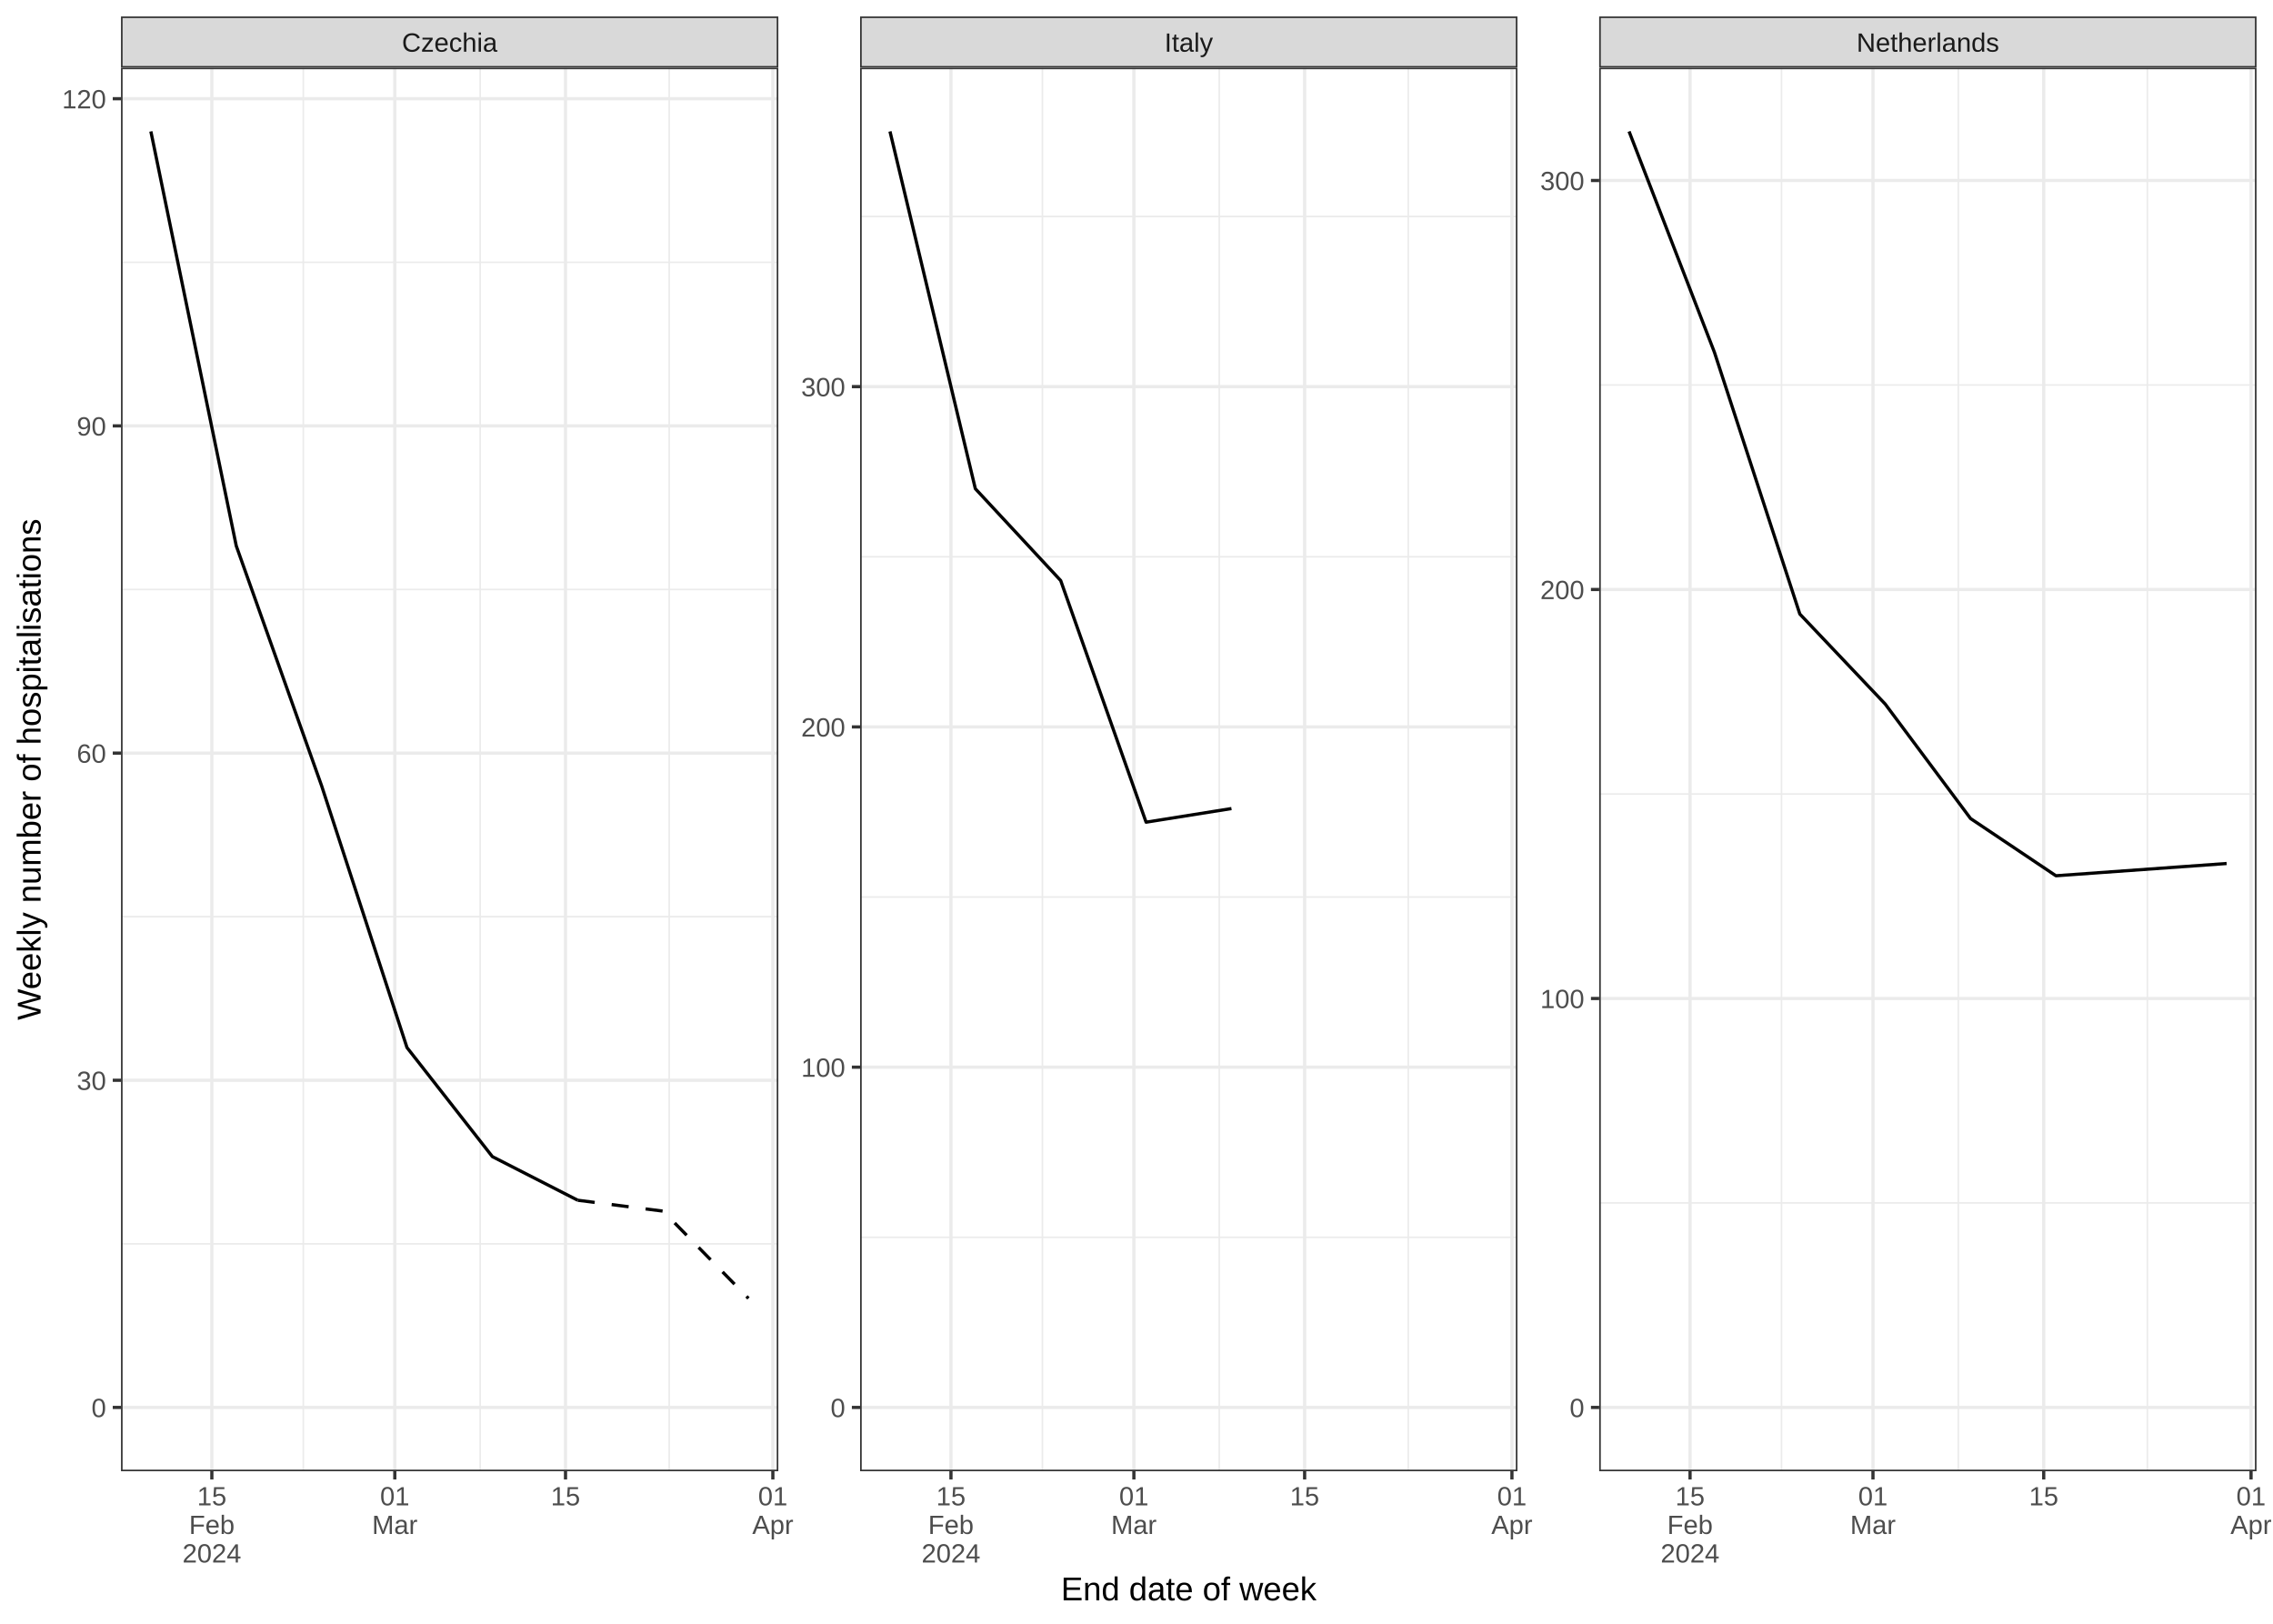
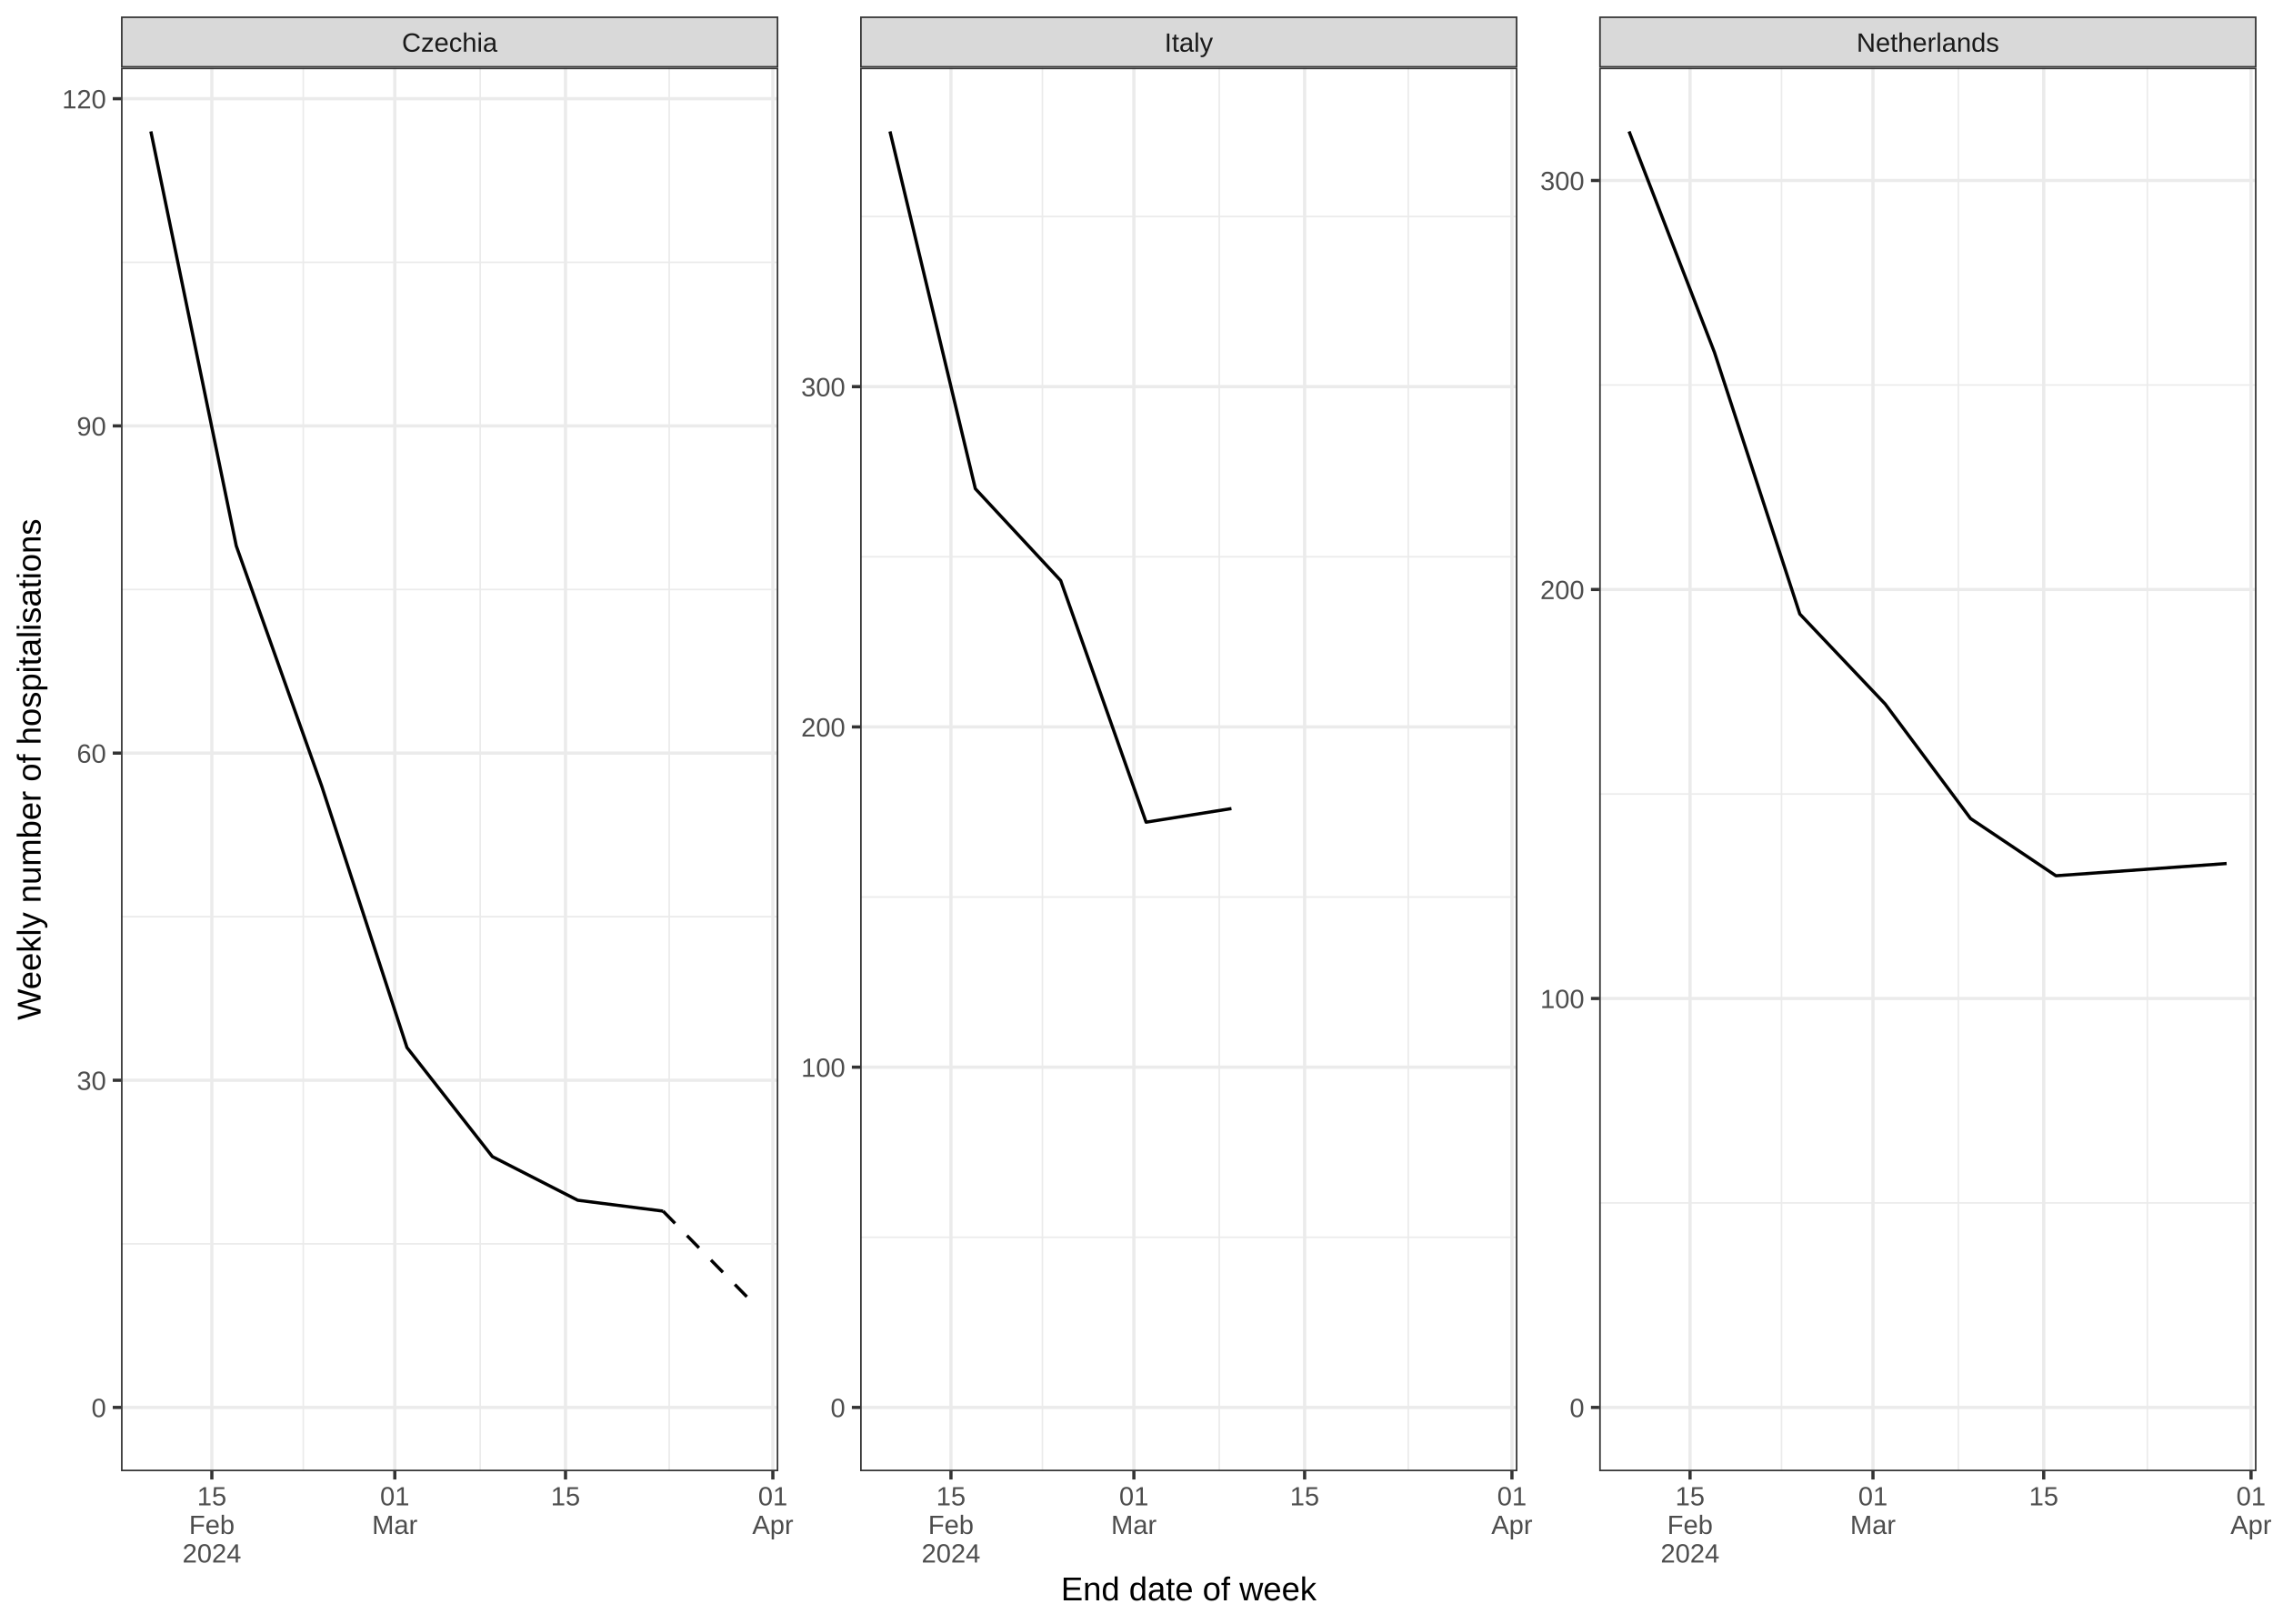
<svg xmlns="http://www.w3.org/2000/svg" class="svglite" width="756.00pt" height="540.00pt" viewBox="0 0 756.00 540.00">
  <defs>
    <style type="text/css">
    .svglite line, .svglite polyline, .svglite polygon, .svglite path, .svglite rect, .svglite circle {
      fill: none;
      stroke: #000000;
      stroke-linecap: round;
      stroke-linejoin: round;
      stroke-miterlimit: 10.00;
    }
    .svglite text {
      white-space: pre;
    }
  </style>
  </defs>
  <rect width="100%" height="100%" style="stroke: none; fill: #FFFFFF;" />
  <defs>
    <clipPath id="cpMC4wMHw3NTYuMDB8MC4wMHw1NDAuMDA=">
      <rect x="0.00" y="0.00" width="756.00" height="540.00" />
    </clipPath>
  </defs>
  <g clip-path="url(#cpMC4wMHw3NTYuMDB8MC4wMHw1NDAuMDA=)">
    <rect x="0" y="0.00" width="756.00" height="540.00" style="stroke-width: 1.07; stroke: #FFFFFF; fill: #FFFFFF;" />
  </g>
  <defs>
    <clipPath id="cpNDAuMjR8MjU4Ljg3fDIyLjQ5fDQ4OS4yOQ==">
      <rect x="40.24" y="22.49" width="218.63" height="466.80" />
    </clipPath>
  </defs>
  <g clip-path="url(#cpNDAuMjR8MjU4Ljg3fDIyLjQ5fDQ4OS4yOQ==)">
    <rect x="40.24" y="22.49" width="218.63" height="466.80" style="stroke-width: 1.07; stroke: none; fill: #FFFFFF;" />
    <polyline points="40.24,413.66 258.87,413.66 " style="stroke-width: 0.53; stroke: #EBEBEB; stroke-linecap: butt;" />
    <polyline points="40.24,304.85 258.87,304.85 " style="stroke-width: 0.53; stroke: #EBEBEB; stroke-linecap: butt;" />
    <polyline points="40.24,196.04 258.87,196.04 " style="stroke-width: 0.53; stroke: #EBEBEB; stroke-linecap: butt;" />
    <polyline points="40.24,87.23 258.87,87.23 " style="stroke-width: 0.53; stroke: #EBEBEB; stroke-linecap: butt;" />
    <polyline points="100.88,489.29 100.88,22.49 " style="stroke-width: 0.53; stroke: #EBEBEB; stroke-linecap: butt;" />
    <polyline points="159.70,489.29 159.70,22.49 " style="stroke-width: 0.53; stroke: #EBEBEB; stroke-linecap: butt;" />
    <polyline points="222.57,489.29 222.57,22.49 " style="stroke-width: 0.53; stroke: #EBEBEB; stroke-linecap: butt;" />
    <polyline points="40.24,468.07 258.87,468.07 " style="stroke-width: 1.07; stroke: #EBEBEB; stroke-linecap: butt;" />
    <polyline points="40.24,359.26 258.87,359.26 " style="stroke-width: 1.07; stroke: #EBEBEB; stroke-linecap: butt;" />
    <polyline points="40.24,250.45 258.87,250.45 " style="stroke-width: 1.07; stroke: #EBEBEB; stroke-linecap: butt;" />
    <polyline points="40.24,141.64 258.87,141.64 " style="stroke-width: 1.07; stroke: #EBEBEB; stroke-linecap: butt;" />
    <polyline points="40.24,32.83 258.87,32.83 " style="stroke-width: 1.07; stroke: #EBEBEB; stroke-linecap: butt;" />
    <polyline points="70.46,489.29 70.46,22.49 " style="stroke-width: 1.07; stroke: #EBEBEB; stroke-linecap: butt;" />
    <polyline points="131.31,489.29 131.31,22.49 " style="stroke-width: 1.07; stroke: #EBEBEB; stroke-linecap: butt;" />
    <polyline points="188.09,489.29 188.09,22.49 " style="stroke-width: 1.07; stroke: #EBEBEB; stroke-linecap: butt;" />
    <polyline points="257.05,489.29 257.05,22.49 " style="stroke-width: 1.07; stroke: #EBEBEB; stroke-linecap: butt;" />
-     <polyline points="50.18,43.71 78.58,181.54 106.97,261.33 135.36,348.38 163.76,384.65 192.15,399.16 " style="stroke-width: 1.07; stroke-linecap: butt;" />
-     <polyline points="192.15,399.16 220.54,402.78 248.94,431.80 " style="stroke-width: 1.07; stroke-dasharray: 5.69,5.69; stroke-linecap: butt;" />
+     <polyline points="50.18,43.71 78.58,181.54 106.97,261.33 135.36,348.38 163.76,384.65 192.15,399.16 220.54,402.78 " style="stroke-width: 1.07; stroke-linecap: butt;" />
+     <polyline points="220.54,402.78 248.94,431.80 " style="stroke-width: 1.07; stroke-dasharray: 5.69,5.69; stroke-linecap: butt;" />
    <rect x="40.24" y="22.49" width="218.63" height="466.80" style="stroke-width: 1.07; stroke: #333333;" />
  </g>
  <g clip-path="url(#cpMC4wMHw3NTYuMDB8MC4wMHw1NDAuMDA=)">
</g>
  <defs>
    <clipPath id="cpMjg2LjA3fDUwNC43MHwyMi40OXw0ODkuMjk=">
      <rect x="286.07" y="22.49" width="218.63" height="466.80" />
    </clipPath>
  </defs>
  <g clip-path="url(#cpMjg2LjA3fDUwNC43MHwyMi40OXw0ODkuMjk=)">
    <rect x="286.07" y="22.49" width="218.63" height="466.80" style="stroke-width: 1.07; stroke: none; fill: #FFFFFF;" />
    <polyline points="286.07,411.49 504.70,411.49 " style="stroke-width: 0.53; stroke: #EBEBEB; stroke-linecap: butt;" />
    <polyline points="286.07,298.32 504.70,298.32 " style="stroke-width: 0.53; stroke: #EBEBEB; stroke-linecap: butt;" />
    <polyline points="286.07,185.16 504.70,185.16 " style="stroke-width: 0.53; stroke: #EBEBEB; stroke-linecap: butt;" />
    <polyline points="286.07,72.00 504.70,72.00 " style="stroke-width: 0.53; stroke: #EBEBEB; stroke-linecap: butt;" />
    <polyline points="346.71,489.29 346.71,22.49 " style="stroke-width: 0.53; stroke: #EBEBEB; stroke-linecap: butt;" />
    <polyline points="405.52,489.29 405.52,22.49 " style="stroke-width: 0.53; stroke: #EBEBEB; stroke-linecap: butt;" />
    <polyline points="468.39,489.29 468.39,22.49 " style="stroke-width: 0.53; stroke: #EBEBEB; stroke-linecap: butt;" />
    <polyline points="286.07,468.07 504.70,468.07 " style="stroke-width: 1.07; stroke: #EBEBEB; stroke-linecap: butt;" />
    <polyline points="286.07,354.91 504.70,354.91 " style="stroke-width: 1.07; stroke: #EBEBEB; stroke-linecap: butt;" />
    <polyline points="286.07,241.74 504.70,241.74 " style="stroke-width: 1.07; stroke: #EBEBEB; stroke-linecap: butt;" />
    <polyline points="286.07,128.58 504.70,128.58 " style="stroke-width: 1.07; stroke: #EBEBEB; stroke-linecap: butt;" />
    <polyline points="316.29,489.29 316.29,22.49 " style="stroke-width: 1.07; stroke: #EBEBEB; stroke-linecap: butt;" />
    <polyline points="377.13,489.29 377.13,22.49 " style="stroke-width: 1.07; stroke: #EBEBEB; stroke-linecap: butt;" />
    <polyline points="433.92,489.29 433.92,22.49 " style="stroke-width: 1.07; stroke: #EBEBEB; stroke-linecap: butt;" />
    <polyline points="502.87,489.29 502.87,22.49 " style="stroke-width: 1.07; stroke: #EBEBEB; stroke-linecap: butt;" />
    <polyline points="296.01,43.71 324.40,162.53 352.79,193.08 381.19,273.43 409.58,268.90 " style="stroke-width: 1.07; stroke-linecap: butt;" />
    <rect x="286.07" y="22.49" width="218.63" height="466.80" style="stroke-width: 1.07; stroke: #333333;" />
  </g>
  <g clip-path="url(#cpMC4wMHw3NTYuMDB8MC4wMHw1NDAuMDA=)">
</g>
  <defs>
    <clipPath id="cpNTMxLjg5fDc1MC41MnwyMi40OXw0ODkuMjk=">
      <rect x="531.89" y="22.49" width="218.63" height="466.80" />
    </clipPath>
  </defs>
  <g clip-path="url(#cpNTMxLjg5fDc1MC41MnwyMi40OXw0ODkuMjk=)">
    <rect x="531.89" y="22.49" width="218.63" height="466.80" style="stroke-width: 1.07; stroke: none; fill: #FFFFFF;" />
    <polyline points="531.89,400.06 750.52,400.06 " style="stroke-width: 0.53; stroke: #EBEBEB; stroke-linecap: butt;" />
    <polyline points="531.89,264.05 750.52,264.05 " style="stroke-width: 0.53; stroke: #EBEBEB; stroke-linecap: butt;" />
    <polyline points="531.89,128.04 750.52,128.04 " style="stroke-width: 0.53; stroke: #EBEBEB; stroke-linecap: butt;" />
    <polyline points="592.53,489.29 592.53,22.49 " style="stroke-width: 0.53; stroke: #EBEBEB; stroke-linecap: butt;" />
    <polyline points="651.35,489.29 651.35,22.49 " style="stroke-width: 0.53; stroke: #EBEBEB; stroke-linecap: butt;" />
    <polyline points="714.22,489.29 714.22,22.49 " style="stroke-width: 0.53; stroke: #EBEBEB; stroke-linecap: butt;" />
    <polyline points="531.89,468.07 750.52,468.07 " style="stroke-width: 1.07; stroke: #EBEBEB; stroke-linecap: butt;" />
    <polyline points="531.89,332.06 750.52,332.06 " style="stroke-width: 1.07; stroke: #EBEBEB; stroke-linecap: butt;" />
    <polyline points="531.89,196.04 750.52,196.04 " style="stroke-width: 1.07; stroke: #EBEBEB; stroke-linecap: butt;" />
    <polyline points="531.89,60.03 750.52,60.03 " style="stroke-width: 1.07; stroke: #EBEBEB; stroke-linecap: butt;" />
    <polyline points="562.11,489.29 562.11,22.49 " style="stroke-width: 1.07; stroke: #EBEBEB; stroke-linecap: butt;" />
    <polyline points="622.95,489.29 622.95,22.49 " style="stroke-width: 1.07; stroke: #EBEBEB; stroke-linecap: butt;" />
    <polyline points="679.74,489.29 679.74,22.49 " style="stroke-width: 1.07; stroke: #EBEBEB; stroke-linecap: butt;" />
    <polyline points="748.70,489.29 748.70,22.49 " style="stroke-width: 1.07; stroke: #EBEBEB; stroke-linecap: butt;" />
    <polyline points="541.83,43.71 570.22,117.16 598.62,204.20 627.01,234.13 655.40,272.21 683.80,291.25 740.58,287.17 " style="stroke-width: 1.07; stroke-linecap: butt;" />
    <rect x="531.89" y="22.49" width="218.63" height="466.80" style="stroke-width: 1.07; stroke: #333333;" />
  </g>
  <g clip-path="url(#cpMC4wMHw3NTYuMDB8MC4wMHw1NDAuMDA=)">
</g>
  <defs>
    <clipPath id="cpNDAuMjR8MjU4Ljg3fDUuNDh8MjIuNDk=">
      <rect x="40.24" y="5.48" width="218.63" height="17.01" />
    </clipPath>
  </defs>
  <g clip-path="url(#cpNDAuMjR8MjU4Ljg3fDUuNDh8MjIuNDk=)">
    <rect x="40.24" y="5.48" width="218.63" height="17.01" style="stroke-width: 1.07; stroke: #333333; fill: #D9D9D9;" />
    <text x="149.56" y="17.19" text-anchor="middle" style="font-size: 8.80px;fill: #1A1A1A; font-family: &quot;Liberation Sans&quot;;" textLength="34.42px" lengthAdjust="spacingAndGlyphs">Czechia</text>
  </g>
  <g clip-path="url(#cpMC4wMHw3NTYuMDB8MC4wMHw1NDAuMDA=)">
</g>
  <defs>
    <clipPath id="cpMjg2LjA3fDUwNC43MHw1LjQ4fDIyLjQ5">
      <rect x="286.07" y="5.48" width="218.63" height="17.01" />
    </clipPath>
  </defs>
  <g clip-path="url(#cpMjg2LjA3fDUwNC43MHw1LjQ4fDIyLjQ5)">
    <rect x="286.07" y="5.48" width="218.63" height="17.01" style="stroke-width: 1.07; stroke: #333333; fill: #D9D9D9;" />
    <text x="395.38" y="17.19" text-anchor="middle" style="font-size: 8.80px;fill: #1A1A1A; font-family: &quot;Liberation Sans&quot;;" textLength="19.09px" lengthAdjust="spacingAndGlyphs">Italy</text>
  </g>
  <g clip-path="url(#cpMC4wMHw3NTYuMDB8MC4wMHw1NDAuMDA=)">
</g>
  <defs>
    <clipPath id="cpNTMxLjg5fDc1MC41Mnw1LjQ4fDIyLjQ5">
      <rect x="531.89" y="5.48" width="218.63" height="17.01" />
    </clipPath>
  </defs>
  <g clip-path="url(#cpNTMxLjg5fDc1MC41Mnw1LjQ4fDIyLjQ5)">
    <rect x="531.89" y="5.48" width="218.63" height="17.01" style="stroke-width: 1.07; stroke: #333333; fill: #D9D9D9;" />
    <text x="641.21" y="17.19" text-anchor="middle" style="font-size: 8.80px;fill: #1A1A1A; font-family: &quot;Liberation Sans&quot;;" textLength="53.63px" lengthAdjust="spacingAndGlyphs">Netherlands</text>
  </g>
  <g clip-path="url(#cpMC4wMHw3NTYuMDB8MC4wMHw1NDAuMDA=)">
    <polyline points="70.46,492.03 70.46,489.29 " style="stroke-width: 1.07; stroke: #333333; stroke-linecap: butt;" />
    <polyline points="131.31,492.03 131.31,489.29 " style="stroke-width: 1.07; stroke: #333333; stroke-linecap: butt;" />
    <polyline points="188.09,492.03 188.09,489.29 " style="stroke-width: 1.07; stroke: #333333; stroke-linecap: butt;" />
    <polyline points="257.05,492.03 257.05,489.29 " style="stroke-width: 1.07; stroke: #333333; stroke-linecap: butt;" />
    <text x="70.46" y="500.63" text-anchor="middle" style="font-size: 8.80px;fill: #4D4D4D; font-family: &quot;Liberation Sans&quot;;" textLength="11.19px" lengthAdjust="spacingAndGlyphs">15</text>
    <text x="70.46" y="510.14" text-anchor="middle" style="font-size: 8.80px;fill: #4D4D4D; font-family: &quot;Liberation Sans&quot;;" textLength="15.58px" lengthAdjust="spacingAndGlyphs">Feb</text>
    <text x="70.46" y="519.64" text-anchor="middle" style="font-size: 8.80px;fill: #4D4D4D; font-family: &quot;Liberation Sans&quot;;" textLength="22.38px" lengthAdjust="spacingAndGlyphs">2024</text>
    <text x="131.31" y="500.63" text-anchor="middle" style="font-size: 8.80px;fill: #4D4D4D; font-family: &quot;Liberation Sans&quot;;" textLength="11.19px" lengthAdjust="spacingAndGlyphs">01</text>
    <text x="131.31" y="510.14" text-anchor="middle" style="font-size: 8.80px;fill: #4D4D4D; font-family: &quot;Liberation Sans&quot;;" textLength="16.60px" lengthAdjust="spacingAndGlyphs">Mar</text>
    <text x="188.09" y="500.63" text-anchor="middle" style="font-size: 8.80px;fill: #4D4D4D; font-family: &quot;Liberation Sans&quot;;" textLength="11.19px" lengthAdjust="spacingAndGlyphs">15</text>
    <text x="257.05" y="500.63" text-anchor="middle" style="font-size: 8.80px;fill: #4D4D4D; font-family: &quot;Liberation Sans&quot;;" textLength="11.19px" lengthAdjust="spacingAndGlyphs">01</text>
    <text x="257.05" y="510.14" text-anchor="middle" style="font-size: 8.80px;fill: #4D4D4D; font-family: &quot;Liberation Sans&quot;;" textLength="15.22px" lengthAdjust="spacingAndGlyphs">Apr</text>
    <polyline points="316.29,492.03 316.29,489.29 " style="stroke-width: 1.07; stroke: #333333; stroke-linecap: butt;" />
    <polyline points="377.13,492.03 377.13,489.29 " style="stroke-width: 1.07; stroke: #333333; stroke-linecap: butt;" />
    <polyline points="433.92,492.03 433.92,489.29 " style="stroke-width: 1.07; stroke: #333333; stroke-linecap: butt;" />
    <polyline points="502.87,492.03 502.87,489.29 " style="stroke-width: 1.07; stroke: #333333; stroke-linecap: butt;" />
    <text x="316.29" y="500.63" text-anchor="middle" style="font-size: 8.80px;fill: #4D4D4D; font-family: &quot;Liberation Sans&quot;;" textLength="11.19px" lengthAdjust="spacingAndGlyphs">15</text>
    <text x="316.29" y="510.14" text-anchor="middle" style="font-size: 8.80px;fill: #4D4D4D; font-family: &quot;Liberation Sans&quot;;" textLength="15.58px" lengthAdjust="spacingAndGlyphs">Feb</text>
    <text x="316.29" y="519.64" text-anchor="middle" style="font-size: 8.80px;fill: #4D4D4D; font-family: &quot;Liberation Sans&quot;;" textLength="22.38px" lengthAdjust="spacingAndGlyphs">2024</text>
    <text x="377.13" y="500.63" text-anchor="middle" style="font-size: 8.80px;fill: #4D4D4D; font-family: &quot;Liberation Sans&quot;;" textLength="11.19px" lengthAdjust="spacingAndGlyphs">01</text>
    <text x="377.13" y="510.14" text-anchor="middle" style="font-size: 8.80px;fill: #4D4D4D; font-family: &quot;Liberation Sans&quot;;" textLength="16.60px" lengthAdjust="spacingAndGlyphs">Mar</text>
    <text x="433.92" y="500.63" text-anchor="middle" style="font-size: 8.80px;fill: #4D4D4D; font-family: &quot;Liberation Sans&quot;;" textLength="11.19px" lengthAdjust="spacingAndGlyphs">15</text>
    <text x="502.87" y="500.63" text-anchor="middle" style="font-size: 8.80px;fill: #4D4D4D; font-family: &quot;Liberation Sans&quot;;" textLength="11.19px" lengthAdjust="spacingAndGlyphs">01</text>
    <text x="502.87" y="510.14" text-anchor="middle" style="font-size: 8.80px;fill: #4D4D4D; font-family: &quot;Liberation Sans&quot;;" textLength="15.22px" lengthAdjust="spacingAndGlyphs">Apr</text>
    <polyline points="562.11,492.03 562.11,489.29 " style="stroke-width: 1.07; stroke: #333333; stroke-linecap: butt;" />
    <polyline points="622.95,492.03 622.95,489.29 " style="stroke-width: 1.07; stroke: #333333; stroke-linecap: butt;" />
    <polyline points="679.74,492.03 679.74,489.29 " style="stroke-width: 1.07; stroke: #333333; stroke-linecap: butt;" />
    <polyline points="748.70,492.03 748.70,489.29 " style="stroke-width: 1.07; stroke: #333333; stroke-linecap: butt;" />
    <text x="562.11" y="500.63" text-anchor="middle" style="font-size: 8.80px;fill: #4D4D4D; font-family: &quot;Liberation Sans&quot;;" textLength="11.19px" lengthAdjust="spacingAndGlyphs">15</text>
    <text x="562.11" y="510.14" text-anchor="middle" style="font-size: 8.80px;fill: #4D4D4D; font-family: &quot;Liberation Sans&quot;;" textLength="15.58px" lengthAdjust="spacingAndGlyphs">Feb</text>
    <text x="562.11" y="519.64" text-anchor="middle" style="font-size: 8.80px;fill: #4D4D4D; font-family: &quot;Liberation Sans&quot;;" textLength="22.38px" lengthAdjust="spacingAndGlyphs">2024</text>
    <text x="622.95" y="500.63" text-anchor="middle" style="font-size: 8.80px;fill: #4D4D4D; font-family: &quot;Liberation Sans&quot;;" textLength="11.19px" lengthAdjust="spacingAndGlyphs">01</text>
    <text x="622.95" y="510.14" text-anchor="middle" style="font-size: 8.80px;fill: #4D4D4D; font-family: &quot;Liberation Sans&quot;;" textLength="16.60px" lengthAdjust="spacingAndGlyphs">Mar</text>
    <text x="679.74" y="500.63" text-anchor="middle" style="font-size: 8.80px;fill: #4D4D4D; font-family: &quot;Liberation Sans&quot;;" textLength="11.19px" lengthAdjust="spacingAndGlyphs">15</text>
    <text x="748.70" y="500.63" text-anchor="middle" style="font-size: 8.80px;fill: #4D4D4D; font-family: &quot;Liberation Sans&quot;;" textLength="11.19px" lengthAdjust="spacingAndGlyphs">01</text>
    <text x="748.70" y="510.14" text-anchor="middle" style="font-size: 8.80px;fill: #4D4D4D; font-family: &quot;Liberation Sans&quot;;" textLength="15.22px" lengthAdjust="spacingAndGlyphs">Apr</text>
    <text x="526.96" y="471.28" text-anchor="end" style="font-size: 8.80px;fill: #4D4D4D; font-family: &quot;Liberation Sans&quot;;" textLength="5.59px" lengthAdjust="spacingAndGlyphs">0</text>
    <text x="526.96" y="335.26" text-anchor="end" style="font-size: 8.80px;fill: #4D4D4D; font-family: &quot;Liberation Sans&quot;;" textLength="16.78px" lengthAdjust="spacingAndGlyphs">100</text>
    <text x="526.96" y="199.25" text-anchor="end" style="font-size: 8.80px;fill: #4D4D4D; font-family: &quot;Liberation Sans&quot;;" textLength="16.78px" lengthAdjust="spacingAndGlyphs">200</text>
    <text x="526.96" y="63.24" text-anchor="end" style="font-size: 8.80px;fill: #4D4D4D; font-family: &quot;Liberation Sans&quot;;" textLength="16.78px" lengthAdjust="spacingAndGlyphs">300</text>
    <polyline points="529.15,468.07 531.89,468.07 " style="stroke-width: 1.07; stroke: #333333; stroke-linecap: butt;" />
    <polyline points="529.15,332.06 531.89,332.06 " style="stroke-width: 1.07; stroke: #333333; stroke-linecap: butt;" />
    <polyline points="529.15,196.04 531.89,196.04 " style="stroke-width: 1.07; stroke: #333333; stroke-linecap: butt;" />
    <polyline points="529.15,60.03 531.89,60.03 " style="stroke-width: 1.07; stroke: #333333; stroke-linecap: butt;" />
    <text x="281.14" y="471.28" text-anchor="end" style="font-size: 8.80px;fill: #4D4D4D; font-family: &quot;Liberation Sans&quot;;" textLength="5.59px" lengthAdjust="spacingAndGlyphs">0</text>
    <text x="281.14" y="358.11" text-anchor="end" style="font-size: 8.80px;fill: #4D4D4D; font-family: &quot;Liberation Sans&quot;;" textLength="16.78px" lengthAdjust="spacingAndGlyphs">100</text>
    <text x="281.14" y="244.95" text-anchor="end" style="font-size: 8.80px;fill: #4D4D4D; font-family: &quot;Liberation Sans&quot;;" textLength="16.78px" lengthAdjust="spacingAndGlyphs">200</text>
    <text x="281.14" y="131.79" text-anchor="end" style="font-size: 8.80px;fill: #4D4D4D; font-family: &quot;Liberation Sans&quot;;" textLength="16.78px" lengthAdjust="spacingAndGlyphs">300</text>
    <polyline points="283.33,468.07 286.07,468.07 " style="stroke-width: 1.07; stroke: #333333; stroke-linecap: butt;" />
    <polyline points="283.33,354.91 286.07,354.91 " style="stroke-width: 1.07; stroke: #333333; stroke-linecap: butt;" />
    <polyline points="283.33,241.74 286.07,241.74 " style="stroke-width: 1.07; stroke: #333333; stroke-linecap: butt;" />
    <polyline points="283.33,128.58 286.07,128.58 " style="stroke-width: 1.07; stroke: #333333; stroke-linecap: butt;" />
    <text x="35.31" y="471.28" text-anchor="end" style="font-size: 8.80px;fill: #4D4D4D; font-family: &quot;Liberation Sans&quot;;" textLength="5.59px" lengthAdjust="spacingAndGlyphs">0</text>
    <text x="35.31" y="362.47" text-anchor="end" style="font-size: 8.80px;fill: #4D4D4D; font-family: &quot;Liberation Sans&quot;;" textLength="11.19px" lengthAdjust="spacingAndGlyphs">30</text>
    <text x="35.31" y="253.66" text-anchor="end" style="font-size: 8.80px;fill: #4D4D4D; font-family: &quot;Liberation Sans&quot;;" textLength="11.19px" lengthAdjust="spacingAndGlyphs">60</text>
    <text x="35.31" y="144.85" text-anchor="end" style="font-size: 8.80px;fill: #4D4D4D; font-family: &quot;Liberation Sans&quot;;" textLength="11.19px" lengthAdjust="spacingAndGlyphs">90</text>
    <text x="35.31" y="36.04" text-anchor="end" style="font-size: 8.80px;fill: #4D4D4D; font-family: &quot;Liberation Sans&quot;;" textLength="16.78px" lengthAdjust="spacingAndGlyphs">120</text>
    <polyline points="37.50,468.07 40.24,468.07 " style="stroke-width: 1.07; stroke: #333333; stroke-linecap: butt;" />
    <polyline points="37.50,359.26 40.24,359.26 " style="stroke-width: 1.07; stroke: #333333; stroke-linecap: butt;" />
    <polyline points="37.50,250.45 40.24,250.45 " style="stroke-width: 1.07; stroke: #333333; stroke-linecap: butt;" />
    <polyline points="37.50,141.64 40.24,141.64 " style="stroke-width: 1.07; stroke: #333333; stroke-linecap: butt;" />
    <polyline points="37.50,32.83 40.24,32.83 " style="stroke-width: 1.07; stroke: #333333; stroke-linecap: butt;" />
    <text x="395.38" y="532.23" text-anchor="middle" style="font-size: 11.00px; font-family: &quot;Liberation Sans&quot;;" textLength="95.72px" lengthAdjust="spacingAndGlyphs">End date of week</text>
    <text transform="translate(13.50,255.89) rotate(-90)" text-anchor="middle" style="font-size: 11.00px; font-family: &quot;Liberation Sans&quot;;" textLength="189.66px" lengthAdjust="spacingAndGlyphs">Weekly number of hospitalisations</text>
  </g>
</svg>
